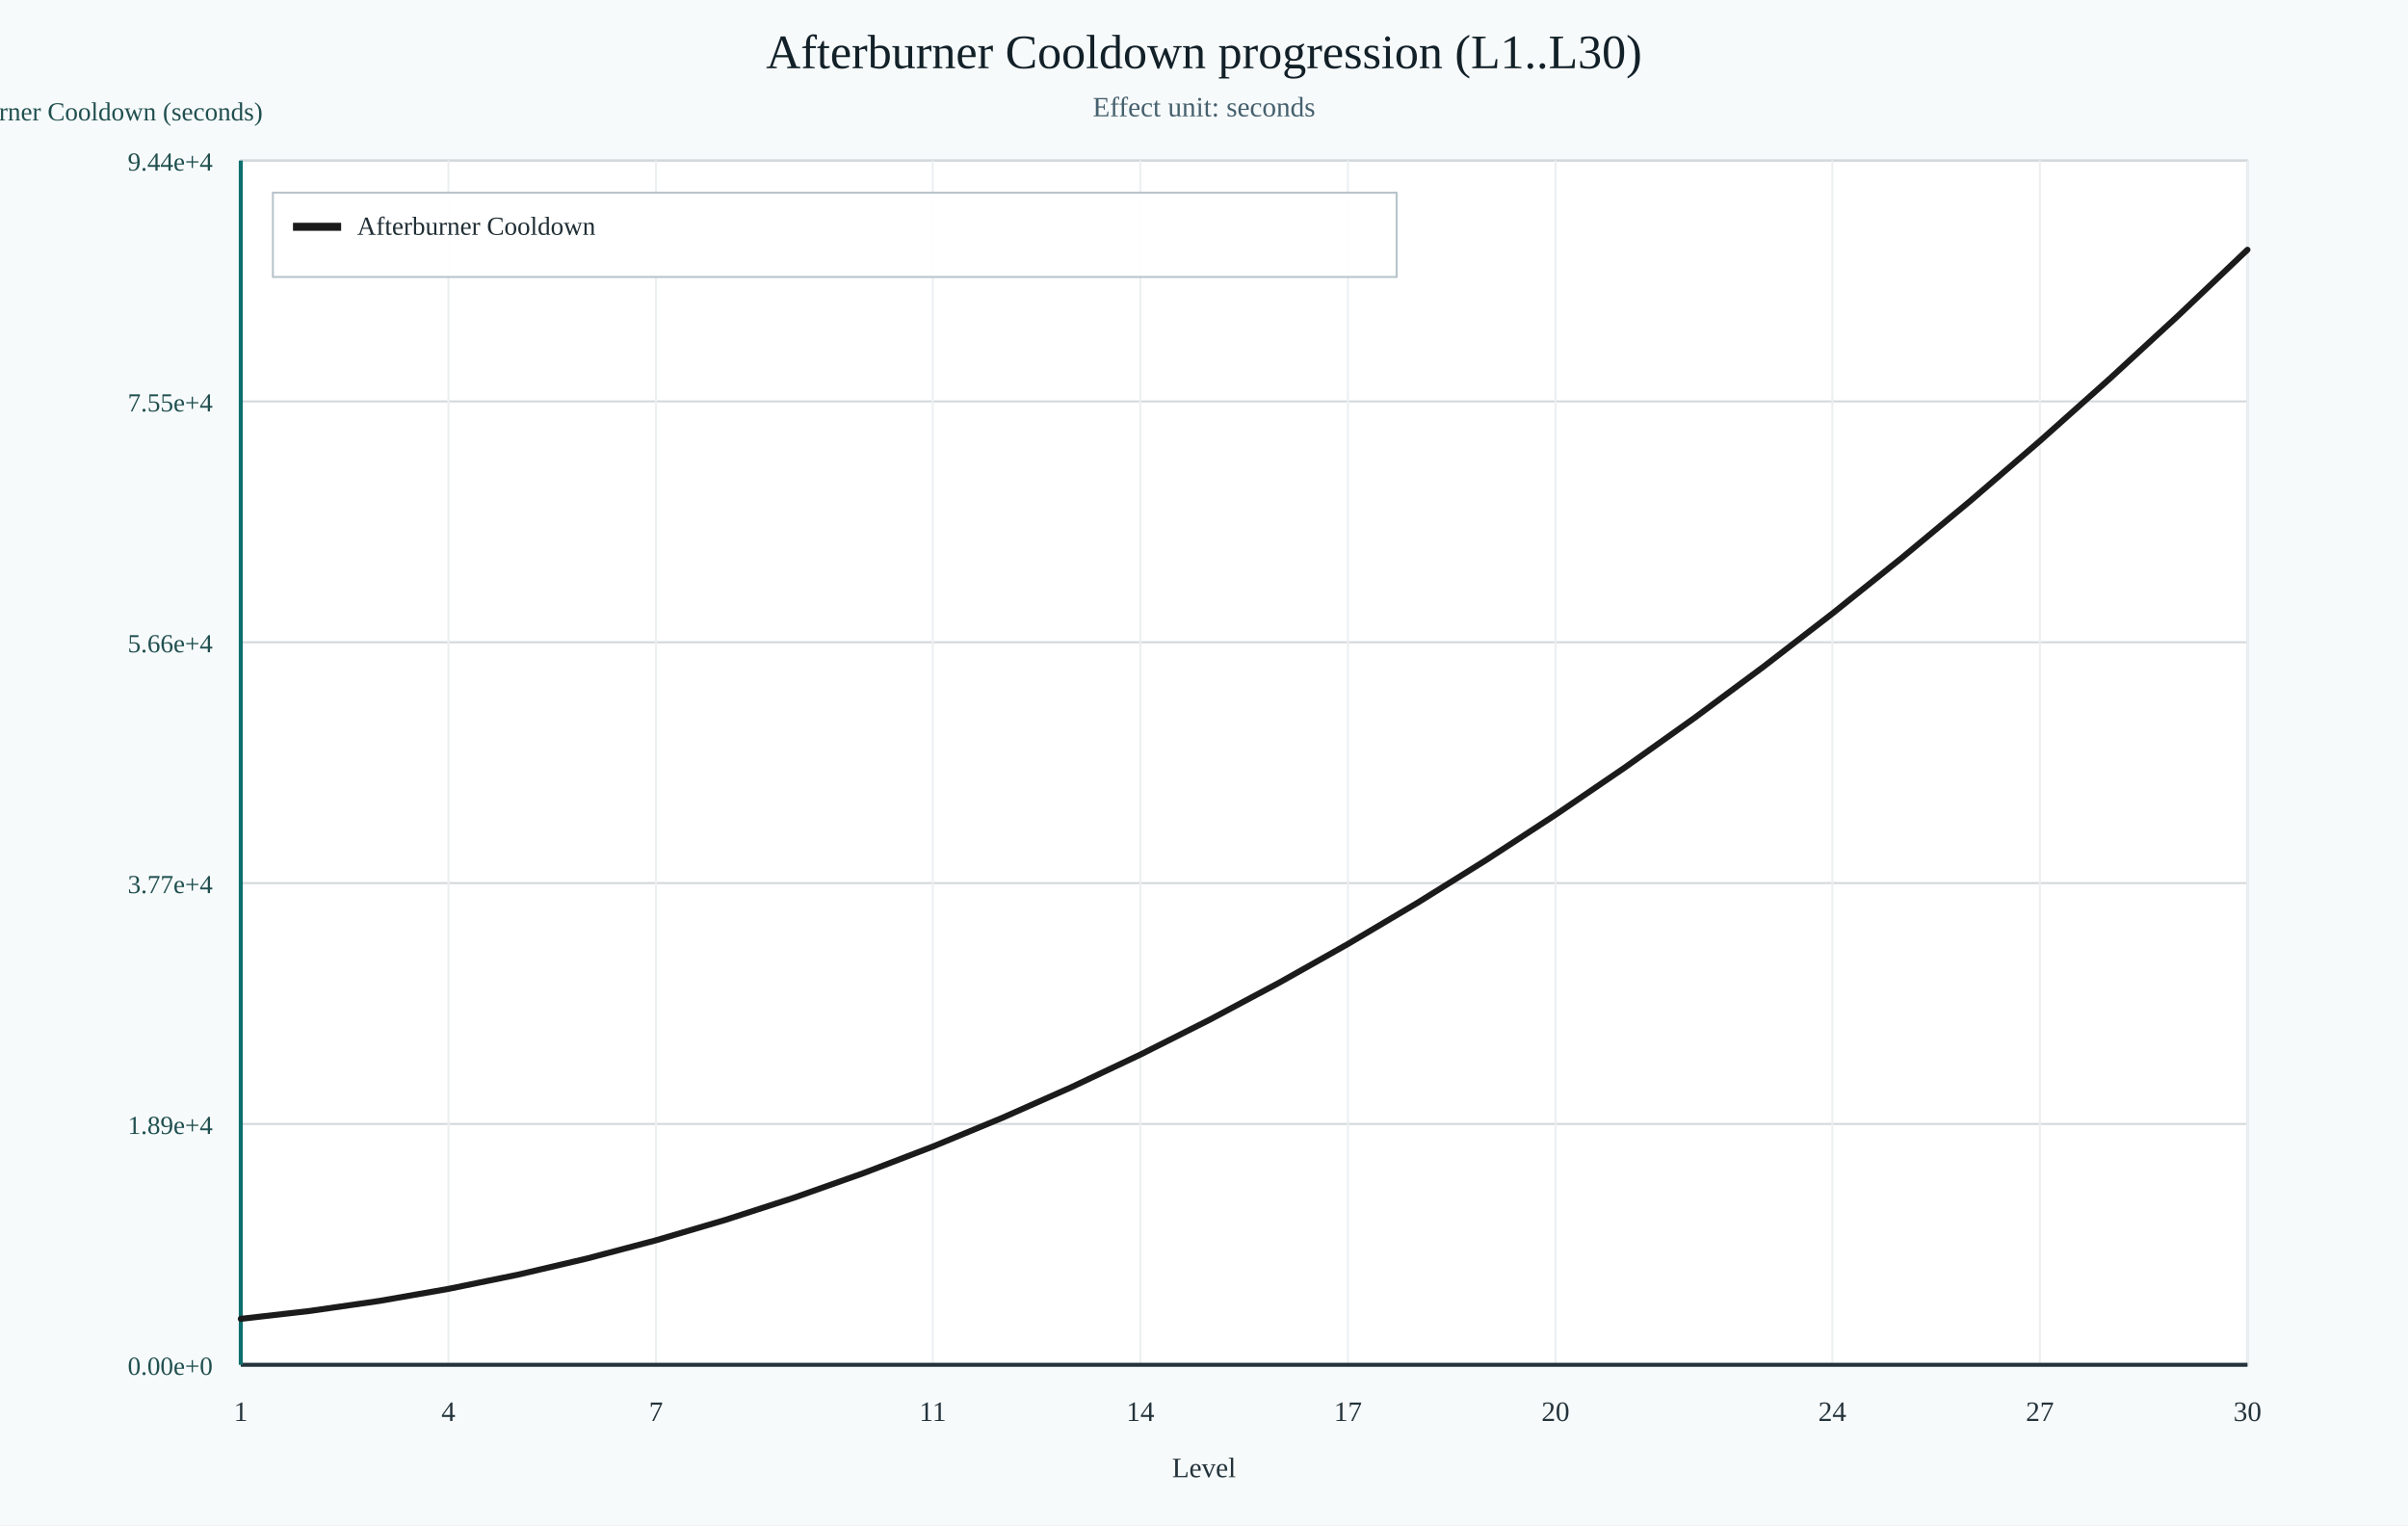
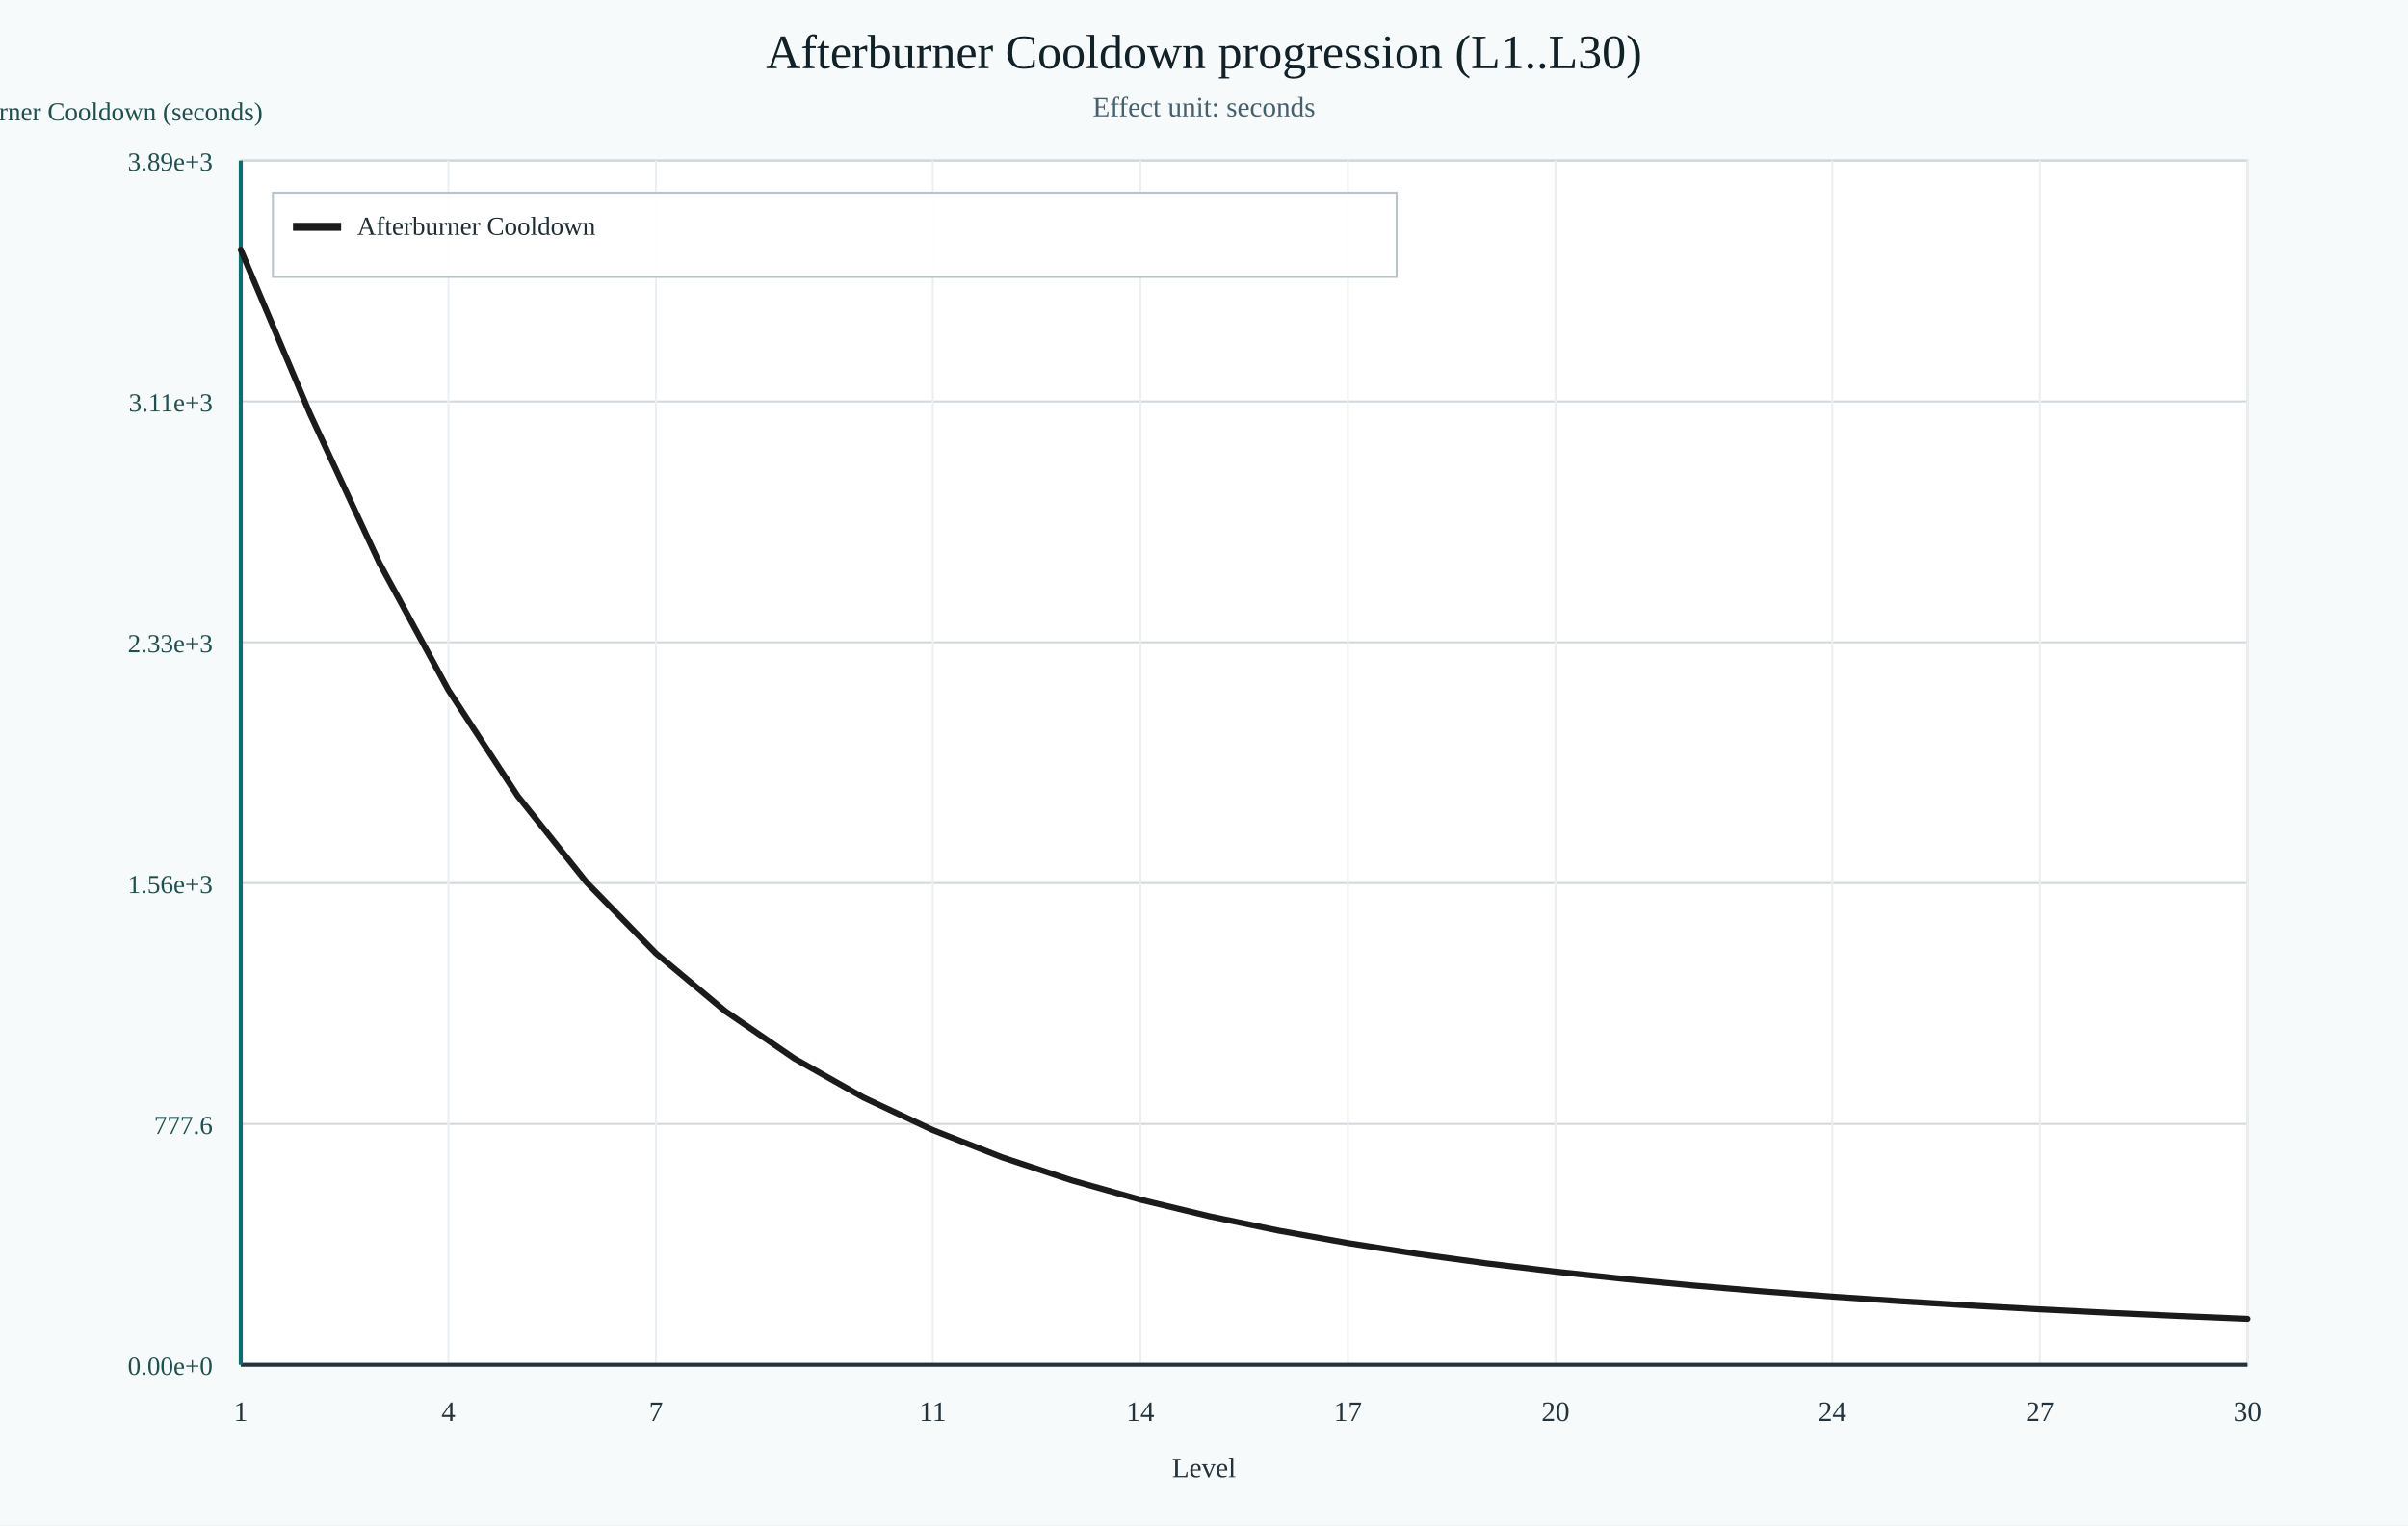
<svg xmlns="http://www.w3.org/2000/svg" width="1200" height="760" viewBox="0 0 1200 760">
  <rect x="0" y="0" width="1200" height="760" fill="#f7fafb" />
  <rect x="120" y="80" width="1000" height="600" fill="#ffffff" stroke="#cad3d8" />
  <line x1="120" y1="680.00" x2="1120" y2="680.00" stroke="#d3d8db" stroke-width="1" />
  <line x1="120" y1="560.00" x2="1120" y2="560.00" stroke="#d3d8db" stroke-width="1" />
  <line x1="120" y1="440.00" x2="1120" y2="440.00" stroke="#d3d8db" stroke-width="1" />
  <line x1="120" y1="320.00" x2="1120" y2="320.00" stroke="#d3d8db" stroke-width="1" />
  <line x1="120" y1="200.00" x2="1120" y2="200.00" stroke="#d3d8db" stroke-width="1" />
  <line x1="120" y1="80.00" x2="1120" y2="80.00" stroke="#d3d8db" stroke-width="1" />
  <line x1="120.00" y1="80" x2="120.00" y2="680" stroke="#eceff1" stroke-width="1" />
  <line x1="223.45" y1="80" x2="223.45" y2="680" stroke="#eceff1" stroke-width="1" />
  <line x1="326.90" y1="80" x2="326.90" y2="680" stroke="#eceff1" stroke-width="1" />
  <line x1="464.83" y1="80" x2="464.83" y2="680" stroke="#eceff1" stroke-width="1" />
  <line x1="568.28" y1="80" x2="568.28" y2="680" stroke="#eceff1" stroke-width="1" />
  <line x1="671.72" y1="80" x2="671.72" y2="680" stroke="#eceff1" stroke-width="1" />
  <line x1="775.17" y1="80" x2="775.17" y2="680" stroke="#eceff1" stroke-width="1" />
  <line x1="913.10" y1="80" x2="913.10" y2="680" stroke="#eceff1" stroke-width="1" />
  <line x1="1016.55" y1="80" x2="1016.55" y2="680" stroke="#eceff1" stroke-width="1" />
  <line x1="1120.00" y1="80" x2="1120.00" y2="680" stroke="#eceff1" stroke-width="1" />
  <line x1="120" y1="680" x2="1120" y2="680" stroke="#24333b" stroke-width="2" />
  <line x1="120" y1="80" x2="120" y2="680" stroke="#0d6e6e" stroke-width="2" />
-   <path d="M 120.00 657.11 L 154.48 653.16 L 188.97 648.19 L 223.45 642.18 L 257.93 635.14 L 292.41 627.07 L 326.90 617.97 L 361.38 607.84 L 395.86 596.69 L 430.34 584.50 L 464.83 571.28 L 499.31 557.03 L 533.79 541.75 L 568.28 525.45 L 602.76 508.11 L 637.24 489.74 L 671.72 470.34 L 706.21 449.92 L 740.69 428.46 L 775.17 405.97 L 809.66 382.45 L 844.14 357.90 L 878.62 332.33 L 913.10 305.72 L 947.59 278.08 L 982.07 249.41 L 1016.55 219.72 L 1051.03 188.99 L 1085.52 157.23 L 1120.00 124.44" fill="none" stroke="#1b1b1b" stroke-width="3" stroke-linejoin="round" stroke-linecap="round" />
+   <path d="M 120.00 124.44 L 154.48 206.18 L 188.97 280.32 L 223.45 343.81 L 257.93 396.55 L 292.41 439.76 L 326.90 475.00 L 361.38 503.77 L 395.86 527.37 L 430.34 546.85 L 464.83 563.04 L 499.31 576.59 L 533.79 588.02 L 568.28 597.73 L 602.76 606.02 L 637.24 613.17 L 671.72 619.35 L 706.21 624.73 L 740.69 629.45 L 775.17 633.60 L 809.66 637.26 L 844.14 640.52 L 878.62 643.43 L 913.10 646.03 L 947.59 648.36 L 982.07 650.47 L 1016.55 652.37 L 1051.03 654.10 L 1085.52 655.68 L 1120.00 657.11" fill="none" stroke="#1b1b1b" stroke-width="3" stroke-linejoin="round" stroke-linecap="round" />
  <g>
    <rect x="136" y="96" width="560" height="42" fill="#ffffff" fill-opacity="0.92" stroke="#b8c4cb" />
    <g>
      <line x1="146" y1="113" x2="170" y2="113" stroke="#1b1b1b" stroke-width="4" />
      <text x="178" y="117" font-size="13" fill="#1f2d34">Afterburner Cooldown</text>
    </g>
  </g>
  <text x="120.00" y="708" font-size="14" text-anchor="middle" fill="#24333b">1</text>
  <text x="223.45" y="708" font-size="14" text-anchor="middle" fill="#24333b">4</text>
  <text x="326.90" y="708" font-size="14" text-anchor="middle" fill="#24333b">7</text>
  <text x="464.83" y="708" font-size="14" text-anchor="middle" fill="#24333b">11</text>
  <text x="568.28" y="708" font-size="14" text-anchor="middle" fill="#24333b">14</text>
  <text x="671.72" y="708" font-size="14" text-anchor="middle" fill="#24333b">17</text>
  <text x="775.17" y="708" font-size="14" text-anchor="middle" fill="#24333b">20</text>
  <text x="913.10" y="708" font-size="14" text-anchor="middle" fill="#24333b">24</text>
  <text x="1016.55" y="708" font-size="14" text-anchor="middle" fill="#24333b">27</text>
  <text x="1120.00" y="708" font-size="14" text-anchor="middle" fill="#24333b">30</text>
  <text x="106" y="685.00" font-size="13" text-anchor="end" fill="#204f4f">0.00e+0</text>
-   <text x="106" y="565.00" font-size="13" text-anchor="end" fill="#204f4f">1.89e+4</text>
-   <text x="106" y="445.00" font-size="13" text-anchor="end" fill="#204f4f">3.77e+4</text>
-   <text x="106" y="325.00" font-size="13" text-anchor="end" fill="#204f4f">5.66e+4</text>
-   <text x="106" y="205.00" font-size="13" text-anchor="end" fill="#204f4f">7.55e+4</text>
-   <text x="106" y="85.00" font-size="13" text-anchor="end" fill="#204f4f">9.44e+4</text>
+   <text x="106" y="565.00" font-size="13" text-anchor="end" fill="#204f4f">777.6</text>
+   <text x="106" y="445.00" font-size="13" text-anchor="end" fill="#204f4f">1.56e+3</text>
+   <text x="106" y="325.00" font-size="13" text-anchor="end" fill="#204f4f">2.33e+3</text>
+   <text x="106" y="205.00" font-size="13" text-anchor="end" fill="#204f4f">3.11e+3</text>
+   <text x="106" y="85.00" font-size="13" text-anchor="end" fill="#204f4f">3.89e+3</text>
  <text x="600" y="34" font-size="24" text-anchor="middle" fill="#122028">Afterburner Cooldown progression (L1..L30)</text>
  <text x="600" y="58" font-size="14" text-anchor="middle" fill="#45606d">Effect unit: seconds</text>
  <text x="600" y="736" font-size="14" text-anchor="middle" fill="#24333b">Level</text>
  <text x="45" y="60" font-size="13" text-anchor="middle" fill="#204f4f">Afterburner Cooldown (seconds)</text>
</svg>
